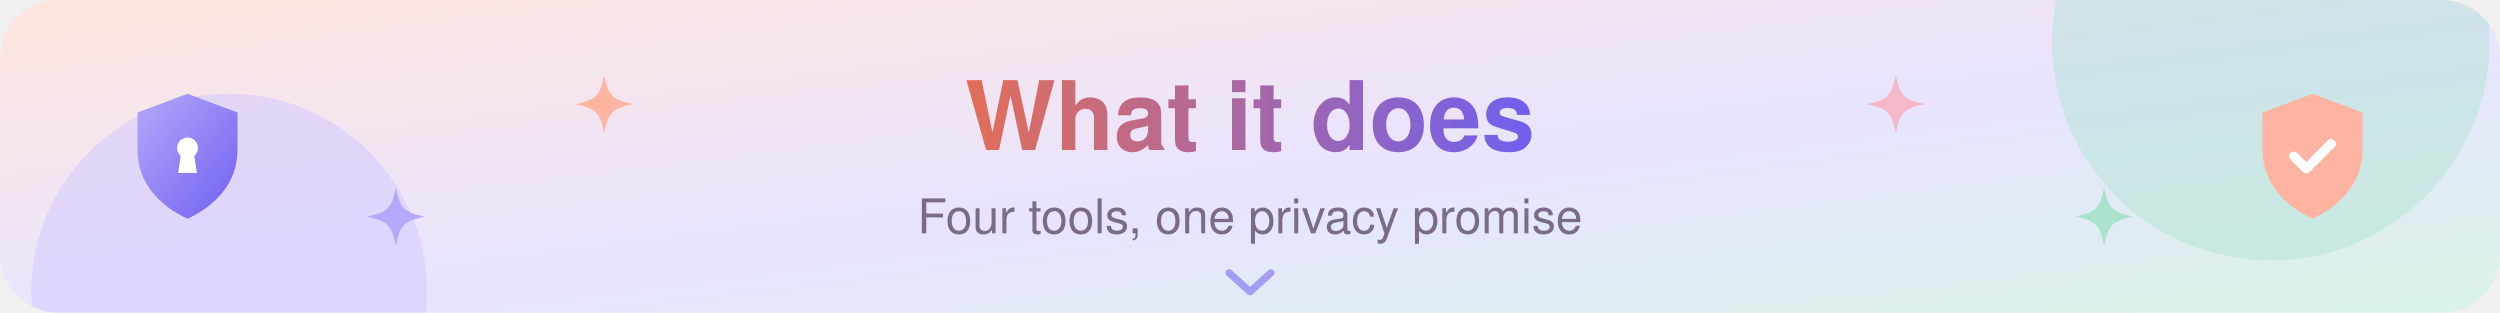
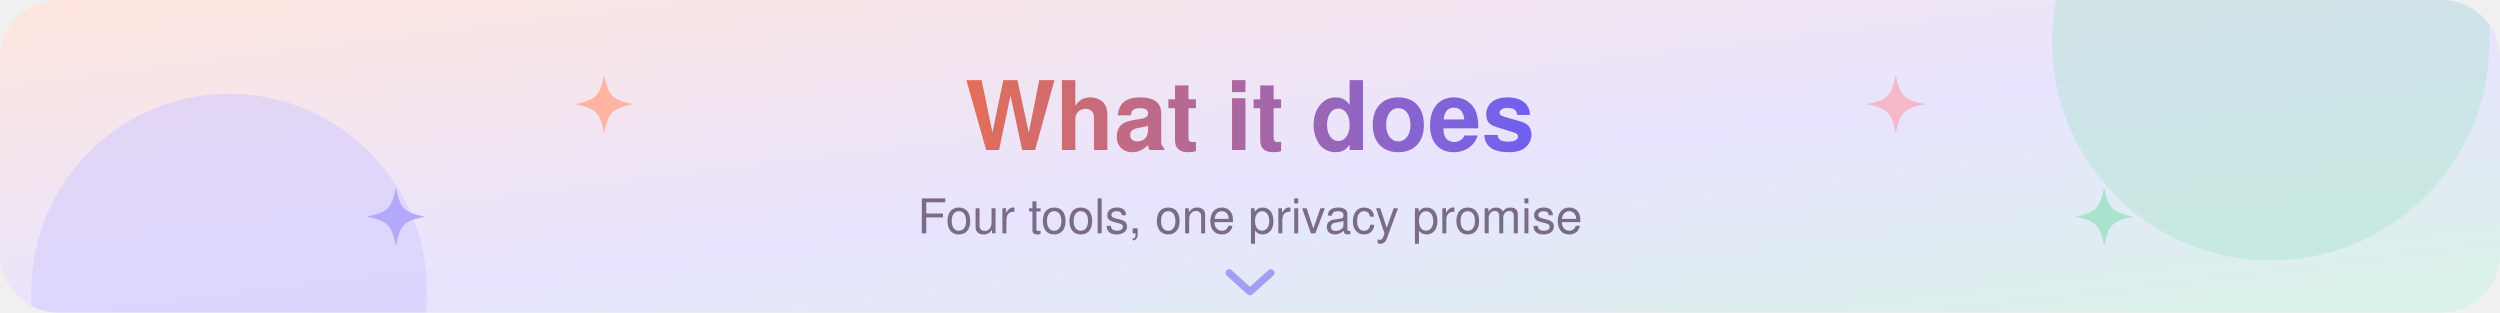
<svg xmlns="http://www.w3.org/2000/svg" viewBox="0 0 1200 150" width="1200" height="150" role="img" aria-label="What it does">
  <defs>
    <linearGradient id="bg" x1="0" y1="0" x2="1" y2="1">
      <stop offset="0" stop-color="#FFE6DE" />
      <stop offset=".55" stop-color="#E8E4FF" />
      <stop offset="1" stop-color="#D9F3E7" />
    </linearGradient>
    <linearGradient id="t" x1="0" y1="0" x2="1" y2="0">
      <stop offset="0" stop-color="#E36E57" />
      <stop offset="1" stop-color="#6F60F0" />
    </linearGradient>
-     <linearGradient id="sg" x1="0" y1="0" x2="1" y2="1">
-       <stop offset="0" stop-color="#B3A9FA" />
-       <stop offset="1" stop-color="#6F60F0" />
-     </linearGradient>
-     <linearGradient id="sc" x1="0" x2="1">
-       <stop offset="0" stop-color="#fff" stop-opacity="0" />
-       <stop offset=".5" stop-color="#A9E3CD" stop-opacity=".9" />
-       <stop offset="1" stop-color="#fff" stop-opacity="0" />
-     </linearGradient>
-     <path id="s" d="M0-14C2-4 4-2 14 0 4 2 2 4 0 14-2 4-4 2-14 0-4-2-2-4 0-14Z" />
-     <path id="sh" d="M0-30 24-21V-3C24 13 13 24 0 30-13 24-24 13-24-3V-21Z" />
    <clipPath id="c">
      <rect width="1200" height="150" rx="28" />
    </clipPath>
+     <path id="s" d="M0-14C2-4 4-2 14 0 4 2 2 4 0 14-2 4-4 2-14 0-4-2-2-4 0-14Z" />
  </defs>
  <style>
.blob{animation:drift 11s ease-in-out infinite alternate}.b2{animation-duration:14s;animation-direction:alternate-reverse}.b3{animation-duration:17s}
- .bob{animation:bob 3.4s ease-in-out infinite}.d1{animation-delay:-.9s}.d2{animation-delay:-1.8s}.d3{animation-delay:-2.6s}
+ .bob{animation:bob 3.4s ease-in-out infinite}.d1{animation-delay:-.9s}.d2{animation-delay:-1.8s}
.tw{animation:tw 3.2s ease-in-out infinite}.t2{animation-delay:-1s}.t3{animation-delay:-2s}
- .scan{animation:scan 3.6s ease-in-out infinite}
- .dot{animation:dot 3.6s ease-in-out infinite;opacity:0}
- .blink{animation:blink 1s steps(1) infinite}
- .spin{transform-box:fill-box;transform-origin:center;animation:spin 14s linear infinite}
- .pulse{transform-box:fill-box;transform-origin:center;animation:pulse 2.4s ease-in-out infinite}
- .flow{stroke-dasharray:6 10;animation:flow 1.6s linear infinite}
+ .rise{animation:rise .9s ease-out both}.r2{animation-delay:.2s}
+ .ring{stroke-dasharray:0 400;animation:fill 2.4s ease-out forwards}
@keyframes drift{to{transform:translate(40px,-20px) scale(1.12)}}
@keyframes bob{0%,100%{transform:translateY(0)}50%{transform:translateY(-10px)}}
@keyframes tw{0%,100%{opacity:.35}50%{opacity:1}}
- @keyframes scan{0%{transform:translateX(0)}50%{transform:translateX(330px)}100%{transform:translateX(0)}}
- @keyframes dot{0%,8%{opacity:0}14%,80%{opacity:1}92%,100%{opacity:0}}
- @keyframes blink{50%{opacity:0}}
- @keyframes spin{to{transform:rotate(360deg)}}
- @keyframes pulse{0%,100%{transform:scale(1)}50%{transform:scale(1.08)}}
- @keyframes flow{to{stroke-dashoffset:-32}}
- @media (prefers-reduced-motion:reduce){*{animation:none!important}.dot{opacity:1}}
+ @keyframes rise{from{opacity:0;transform:translateY(16px)}}
+ @keyframes fill{to{stroke-dasharray:250 400}}
+ @media (prefers-reduced-motion:reduce){*{animation:none!important}.ring{stroke-dasharray:250 400}}
</style>
  <g clip-path="url(#c)">
    <rect width="1200" height="150" fill="url(#bg)" />
    <circle class="blob" cx="110" cy="140" r="95" fill="#CFC8FF" opacity=".5" />
    <circle class="blob b2" cx="1090" cy="20" r="105" fill="#A9E3CD" opacity=".42" />
    <use class="tw" href="#s" x="290" y="50" fill="#FFB4A2" />
    <use class="tw t2" href="#s" x="190" y="104" fill="#B3A9FA" />
    <use class="tw t3" href="#s" x="910" y="50" fill="#F5B8C8" />
    <use class="tw" href="#s" x="1010" y="104" fill="#A9E3CD" />
-     <g transform="translate(90 75.0)">
-       <g class="bob d1">
-         <use href="#sh" fill="url(#sg)" />
-         <circle cy="-4" r="5" fill="#fff" />
-         <path d="M-3-2h6l1.5 10h-9Z" fill="#fff" />
-       </g>
-     </g>
-     <g transform="translate(1110 75.0)">
-       <g class="bob d3">
-         <use href="#sh" fill="#FFB4A2" />
-         <path d="M-9 0l6 6 12-12" fill="none" stroke="#fff" stroke-width="4.5" stroke-linecap="round" stroke-linejoin="round" />
-       </g>
-     </g>
    <g font-family="-apple-system,BlinkMacSystemFont,'Segoe UI',Helvetica,Arial,sans-serif" text-anchor="middle">
      <text x="600" y="72" font-size="46" font-weight="800" fill="url(#t)">What it does</text>
      <text x="600" y="112" font-size="23" fill="#7A6B88">Four tools, one privacy promise</text>
    </g>
    <g transform="translate(600 136)">
      <g class="bob">
        <path d="M-10-5l10 9 10-9" fill="none" stroke="#6F60F0" stroke-opacity=".55" stroke-width="3.5" stroke-linecap="round" stroke-linejoin="round" />
      </g>
    </g>
  </g>
</svg>
